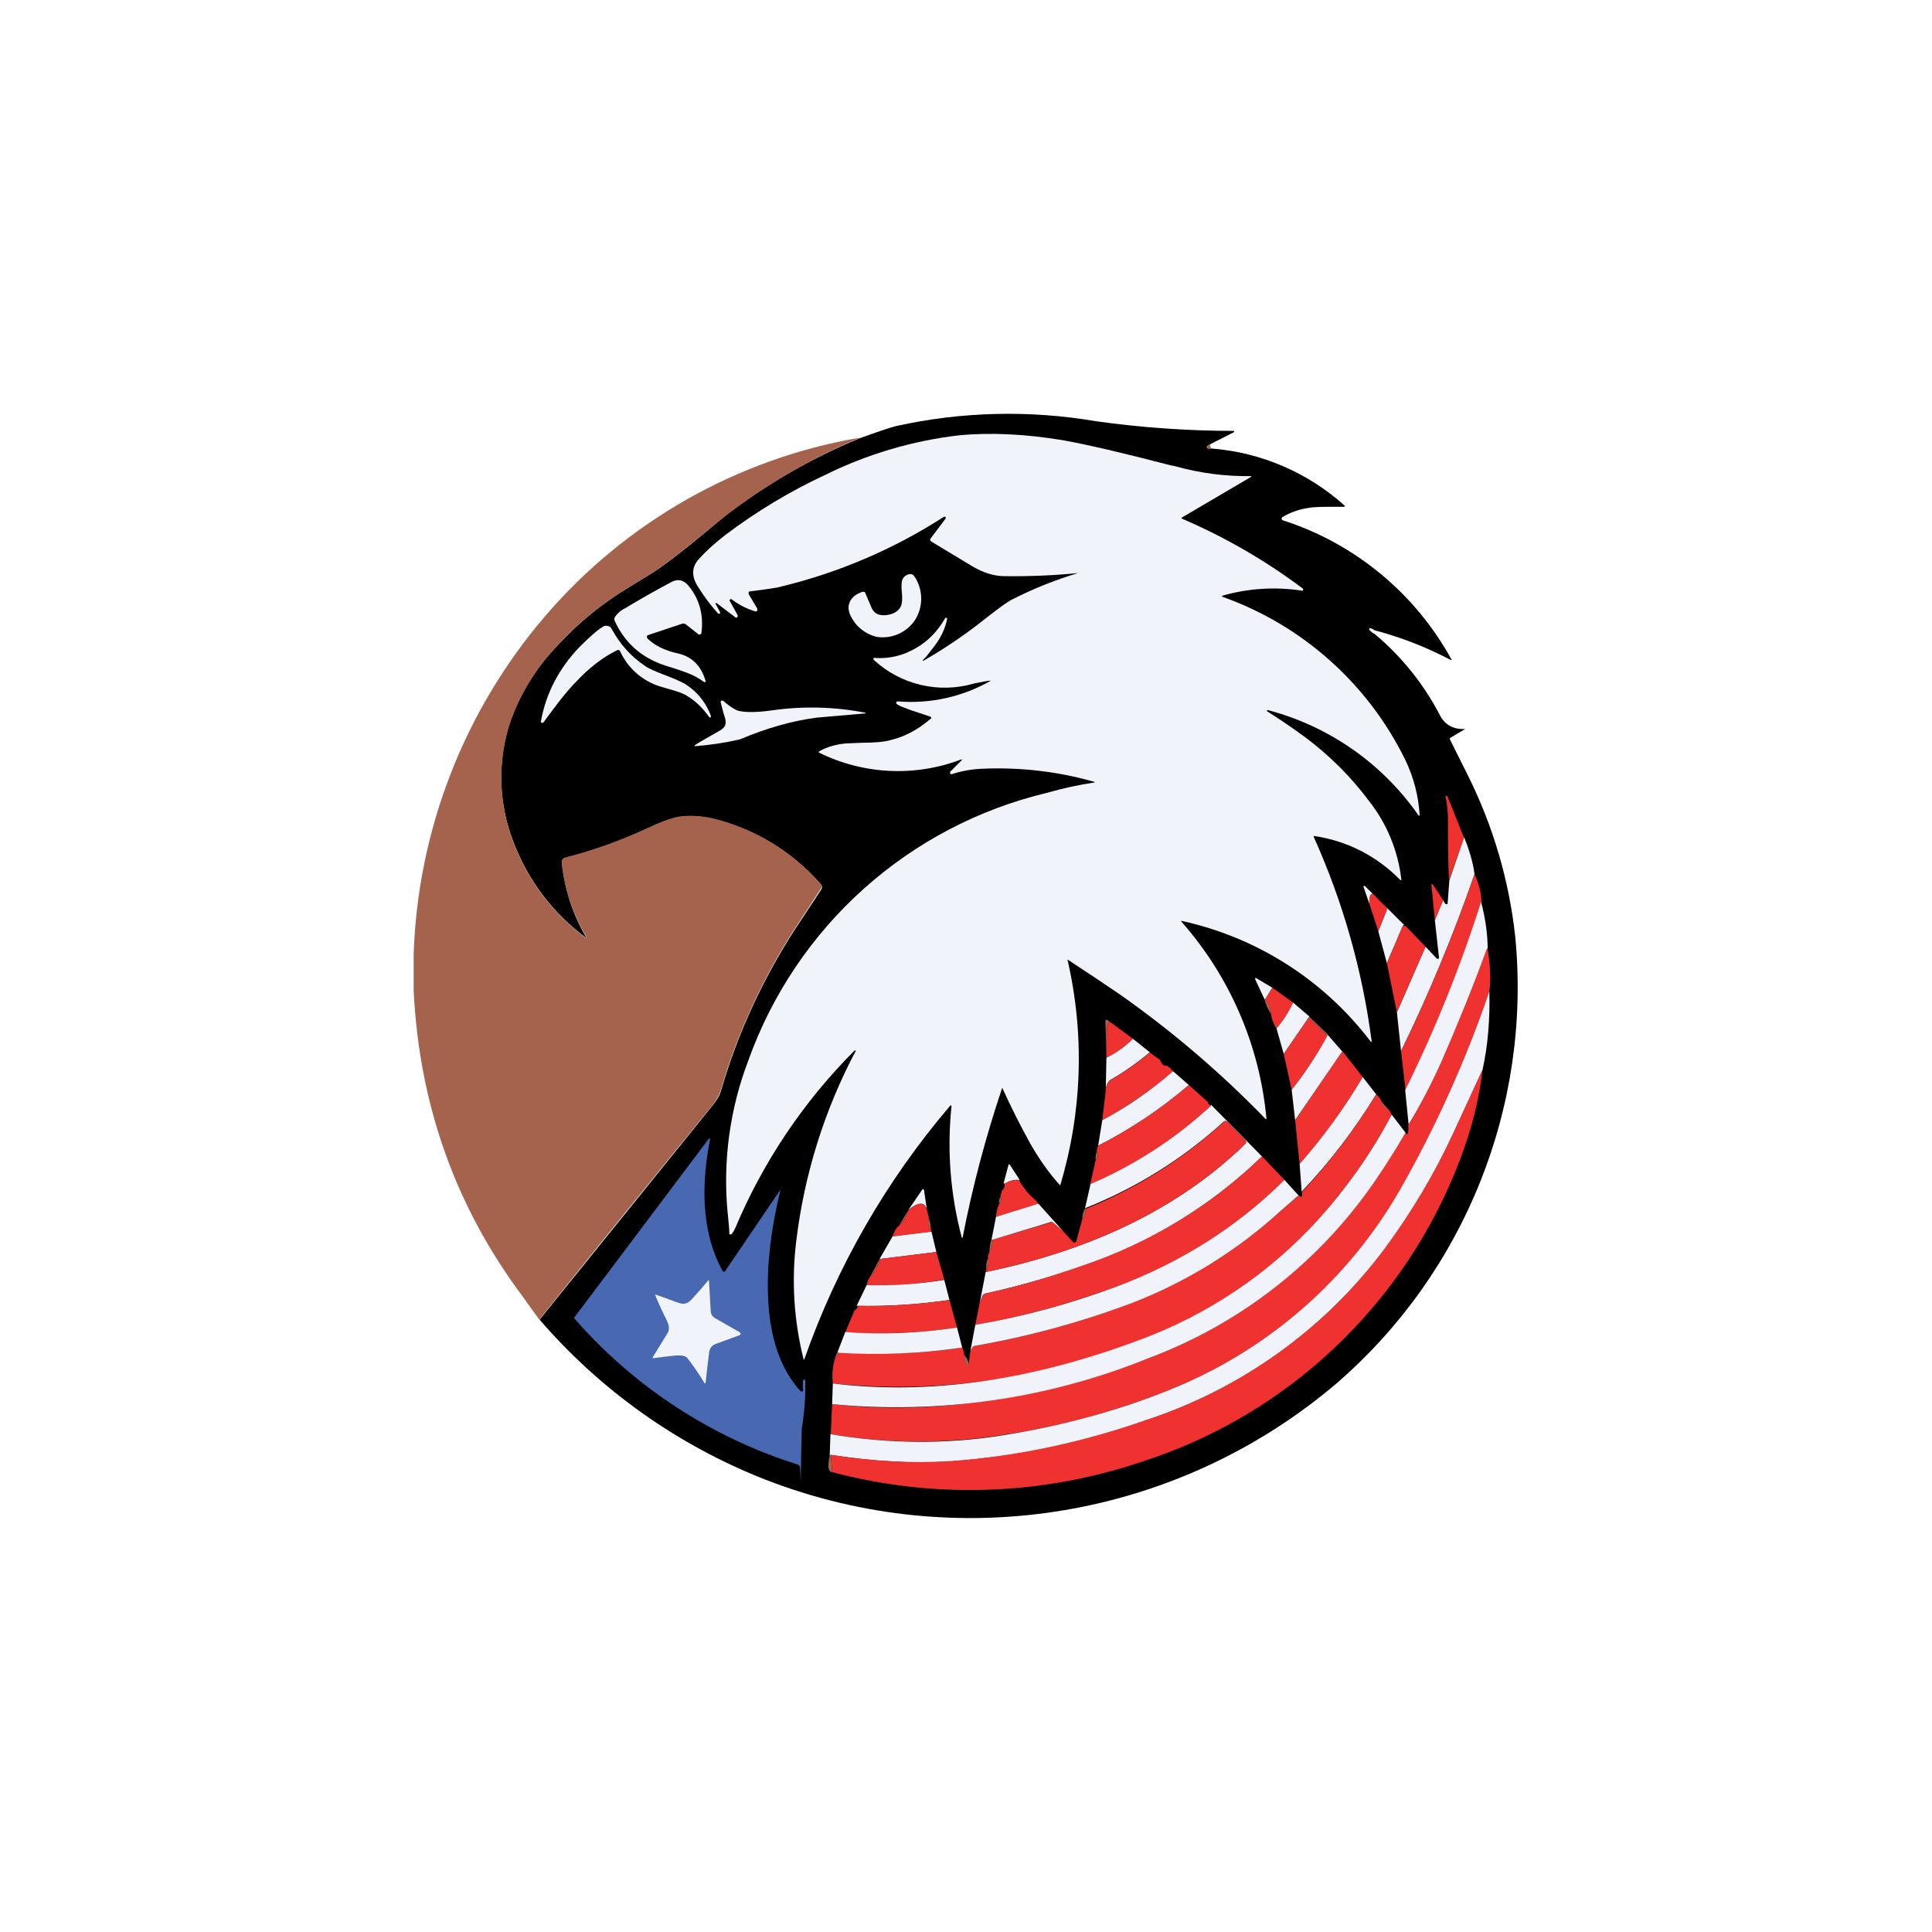
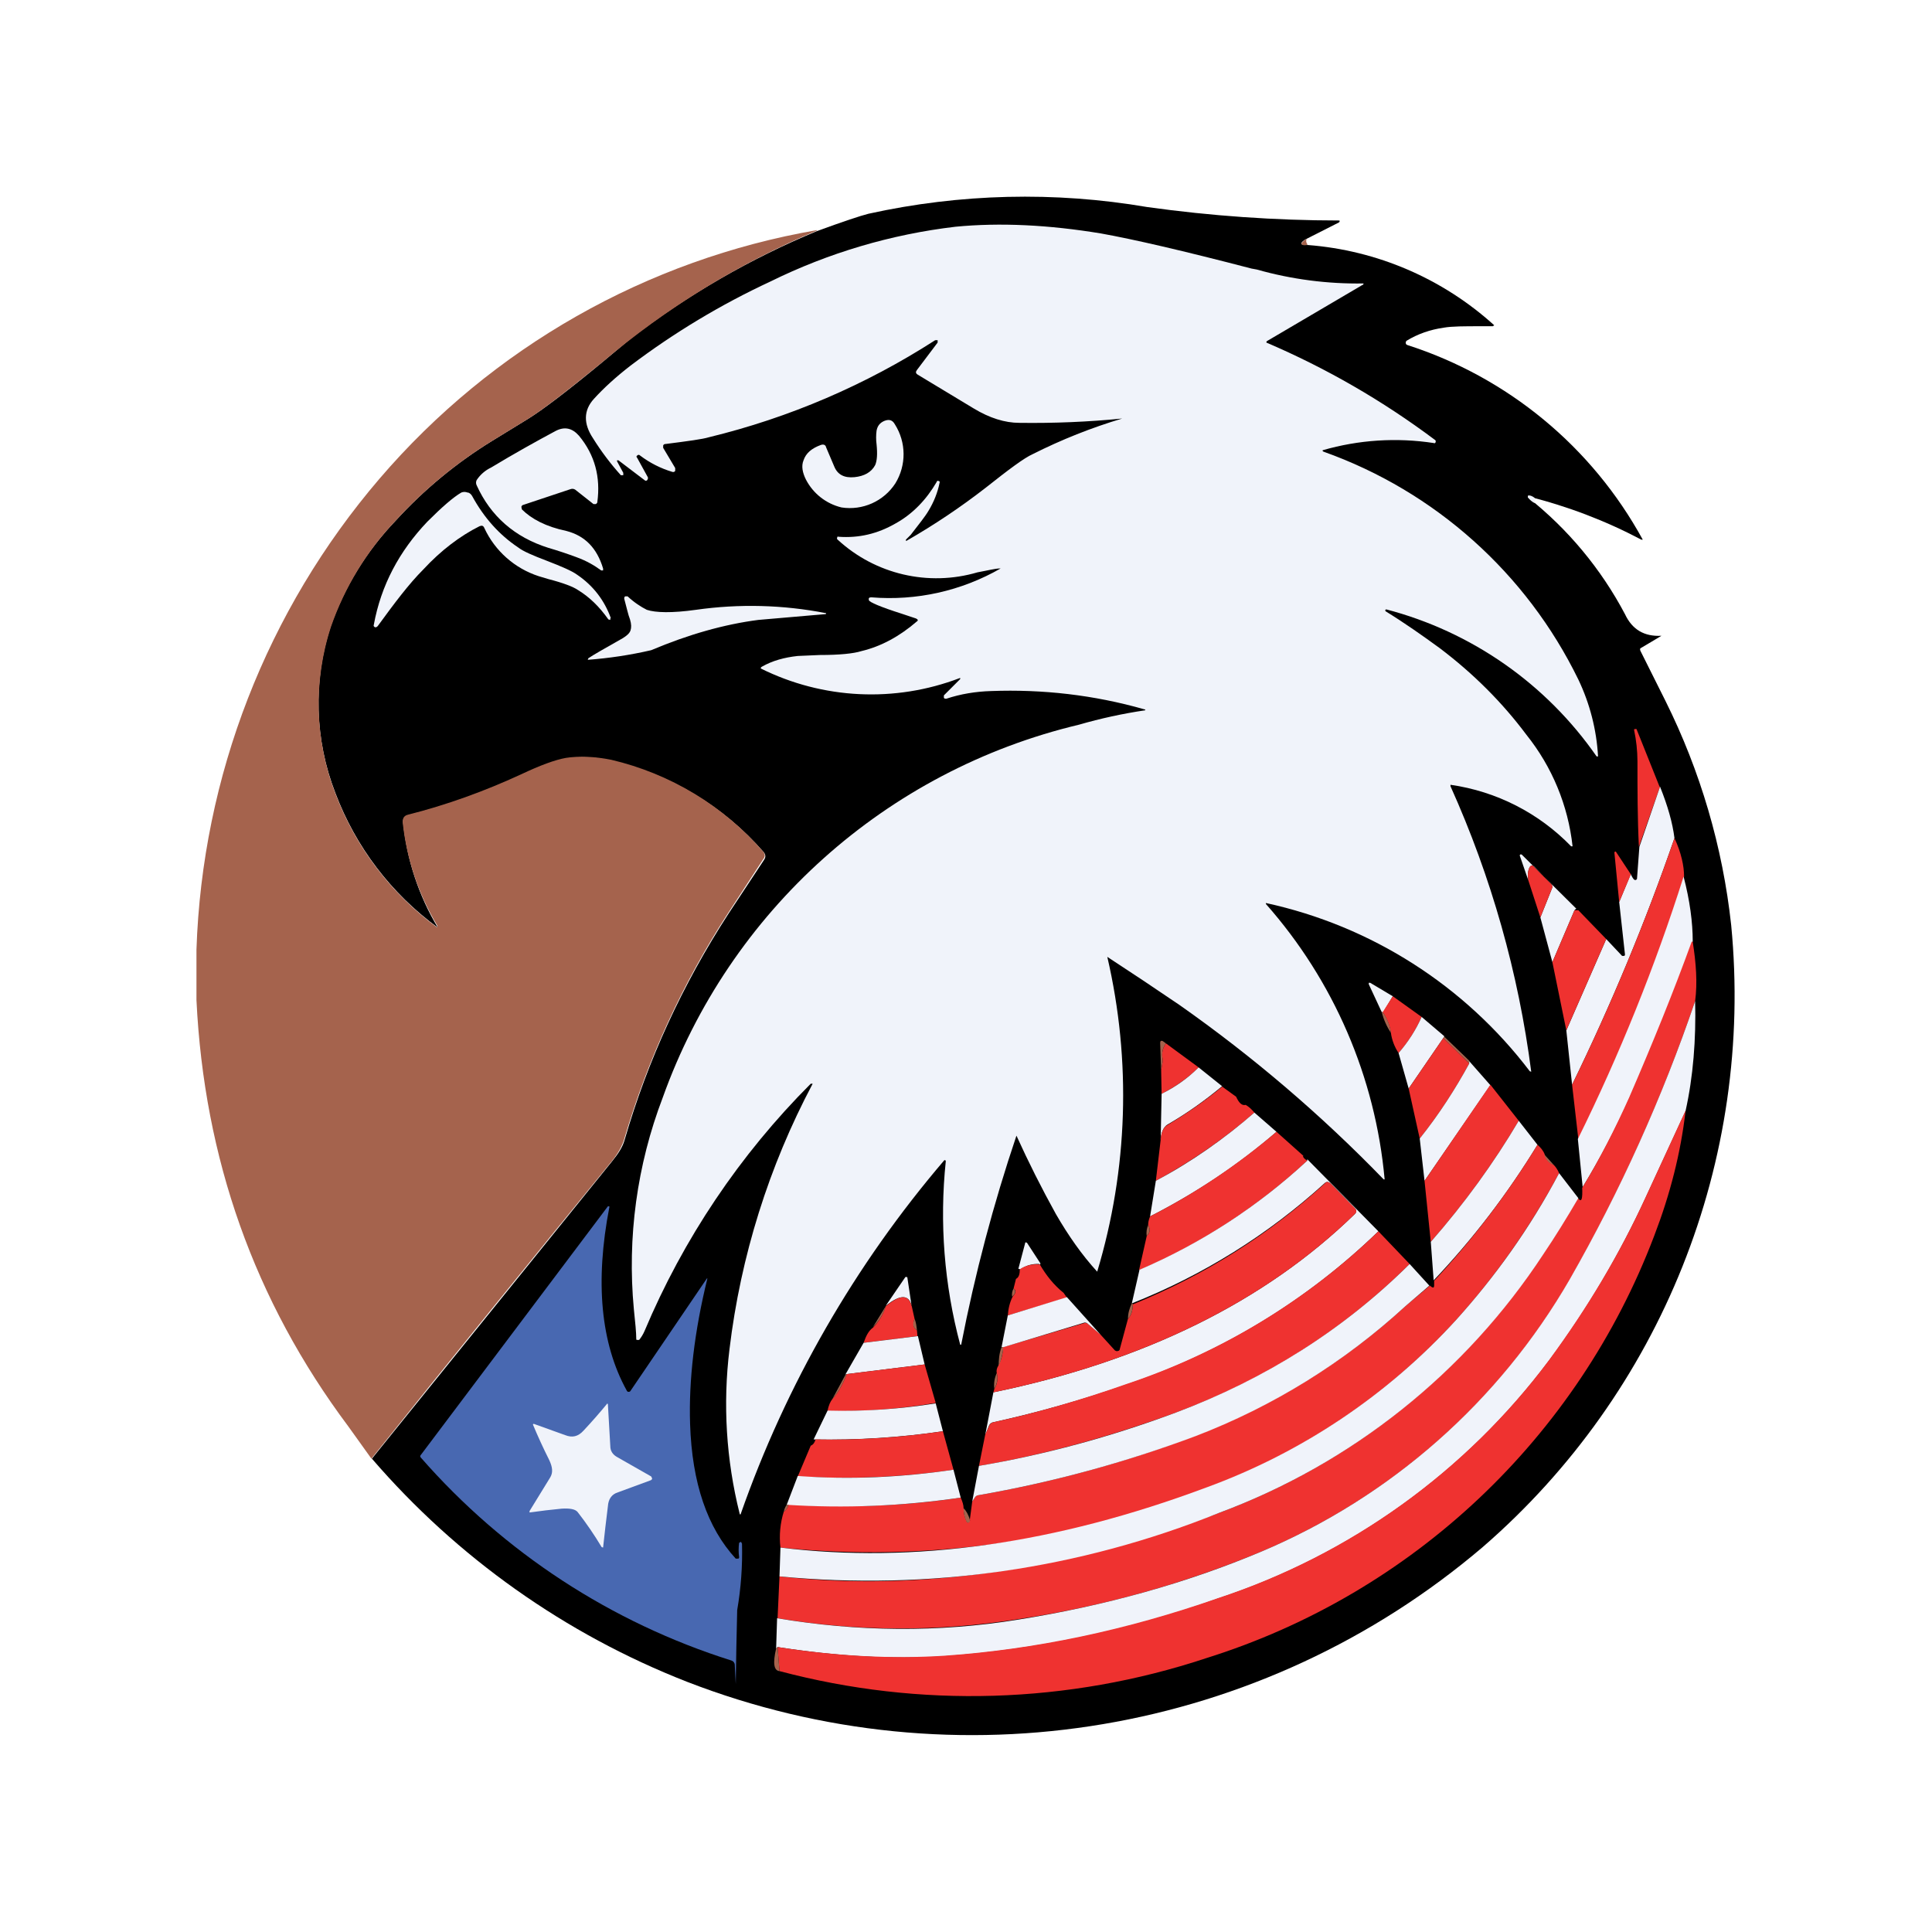
<svg xmlns="http://www.w3.org/2000/svg" viewBox="0 0 56 56">
  <rect x="0" y="0" width="56" height="56" fill="#fff" />
-   <path d="M35.09 12.87a.31.31 0 0 0-.1.07c-.02.03-.01.05.03.06h.09a6.52 6.52 0 0 1 3.88 1.67l-.03.02h-.25c-.34 0-.6 0-.77.03-.28.04-.54.13-.77.27a.05.05 0 0 0-.02.05c0 .02.01.03.03.04a8.57 8.57 0 0 1 4.9 4.05h-.03a10.4 10.4 0 0 0-2.36-.9v.02a7.67 7.67 0 0 1 2.02 2.43c.15.32.4.47.76.45l-.42.25c-.03.01-.03.03-.02.06l.52 1.04a13.81 13.81 0 0 1 1.37 4.67 15.18 15.18 0 0 1-5.17 12.94 16.39 16.39 0 0 1-16.56 2.8 16.67 16.67 0 0 1-6.55-4.64l5-6.19c.13-.16.22-.3.26-.45.48-1.65 1.2-3.22 2.16-4.7l.74-1.12c.04-.06.03-.11-.01-.16a6 6 0 0 0-3.16-1.9 2.5 2.5 0 0 0-.94-.05c-.24.05-.55.16-.93.34-.78.36-1.56.64-2.35.84-.09.02-.13.07-.12.16a5.29 5.29 0 0 0 .72 2.18 6.15 6.15 0 0 1-2.13-2.8 5.16 5.16 0 0 1-.1-3.46 6.1 6.1 0 0 1 1.35-2.2 9.34 9.34 0 0 1 2.02-1.67l.75-.46c.32-.2.83-.59 1.52-1.16l.6-.5a17.17 17.17 0 0 1 3.88-2.24c.55-.2.91-.32 1.07-.36a15.1 15.1 0 0 1 5.8-.14 29.06 29.06 0 0 0 4 .28c.01.02 0 .03-.01.04l-.67.34Z" />
-   <path d="M28.7 19.73c-.09 0-.24.04-.46.08a3.03 3.03 0 0 1-2.91-.68.03.03 0 0 1-.01-.04c0-.02.01-.03.03-.02.42.03.81-.06 1.19-.28.36-.2.64-.5.85-.86 0-.02.02-.03.04-.02.02 0 .03.02.02.04-.04.2-.12.4-.23.58-.07.12-.2.28-.37.5l-.1.1c0 .03 0 .03.02.02a14.2 14.2 0 0 0 1.64-1.1c.48-.38.8-.62.98-.7a11.37 11.37 0 0 1 1.86-.74c-.7.07-1.42.1-2.14.09-.3 0-.62-.1-.95-.3L27 15.7c-.05-.03-.05-.06-.02-.1l.43-.57v-.05h-.05A15.41 15.41 0 0 1 22.65 17c-.13.04-.43.08-.9.14a.05.05 0 0 0-.05.03v.05l.25.42v.06a.05.05 0 0 1-.06.02 2.1 2.1 0 0 1-.67-.34c-.02-.02-.04-.02-.06 0-.02.01-.02.03 0 .05l.22.4c.01.02 0 .04-.01.06-.02.02-.04.02-.06 0l-.54-.41h-.03v.02l.13.24v.05h-.05a5.44 5.44 0 0 1-.58-.77c-.2-.3-.2-.58.02-.82.2-.22.45-.45.76-.69a16 16 0 0 1 2.91-1.75 11.85 11.85 0 0 1 3.85-1.14c.93-.09 1.94-.04 3.03.14.67.12 1.71.36 3.13.73l.11.02a7.7 7.7 0 0 0 2.22.29c0 .01 0 .03-.02.03L34.26 15a.03.03 0 0 0-.01.03 16.94 16.94 0 0 1 3.5 2.02c.02.01.03.03.02.05 0 .02-.02.03-.04.02a5.38 5.38 0 0 0-2.31.15c0 .02 0 .02.02.03a9.41 9.41 0 0 1 5.3 4.74 4.26 4.26 0 0 1 .41 1.6h-.03a7.7 7.7 0 0 0-4.38-3.06l-.02.02.01.02c.39.24.76.5 1.13.77.7.53 1.3 1.13 1.8 1.8a4.49 4.49 0 0 1 .96 2.32h-.03a4.35 4.35 0 0 0-2.51-1.28v.03a21.02 21.02 0 0 1 1.68 5.94l-.03-.01a9.4 9.4 0 0 0-5.49-3.5v.02a10.01 10.01 0 0 1 2.47 5.73h-.02a29.58 29.58 0 0 0-4.25-3.63 91.03 91.03 0 0 0-1.5-1 12.74 12.74 0 0 1-.21 6.55c-.32-.35-.6-.75-.86-1.2a22.8 22.8 0 0 1-.82-1.63 33.7 33.7 0 0 0-1.15 4.35h-.02a10.54 10.54 0 0 1-.3-3.82l-.01-.02h-.02a23.08 23.08 0 0 0-4.24 7.37c-.01 0-.02 0-.02-.02a9.37 9.37 0 0 1-.21-3.42 15.8 15.8 0 0 1 1.73-5.52h-.04a16.14 16.14 0 0 0-3.46 5.15.8.8 0 0 1-.11.18h-.04c-.01 0-.02 0-.02-.02 0-.13-.02-.34-.05-.62a9.77 9.77 0 0 1 .6-4.4 12.2 12.2 0 0 1 8.66-7.76 10.51 10.51 0 0 1 1.38-.3c0-.01 0-.02-.02-.02-1.05-.3-2.12-.42-3.19-.38-.32.01-.63.06-.93.16-.02 0-.04 0-.05-.02v-.05l.34-.34v-.02h-.01a5.16 5.16 0 0 1-4.14-.2c0-.02.01-.03.03-.04.21-.12.46-.19.74-.22l.46-.02c.41 0 .7-.03.86-.08.42-.1.8-.31 1.16-.62.03-.02.02-.04-.02-.06l-.3-.1c-.44-.14-.67-.24-.68-.28-.01-.04 0-.06.05-.06a4.64 4.64 0 0 0 2.69-.6h-.02Z" fill="#F0F3FA" />
-   <path d="M24.9 12.7a17.18 17.18 0 0 0-4.48 2.75c-.7.57-1.2.96-1.52 1.16l-.75.46a9.34 9.34 0 0 0-2.02 1.67 6.1 6.1 0 0 0-1.34 2.2 5.16 5.16 0 0 0 .09 3.47A6.15 6.15 0 0 0 17 27.2v-.04a5.29 5.29 0 0 1-.72-2.15c0-.09.03-.14.12-.16.79-.2 1.57-.48 2.35-.84.38-.18.7-.3.93-.34.27-.04.59-.03.94.04a6 6 0 0 1 3.16 1.91c.04.05.05.1 0 .16l-.73 1.12a17.92 17.92 0 0 0-2.16 4.7c-.04.14-.13.3-.25.45-1.68 2.06-3.35 4.12-5.01 6.2l-.48-.67c-1.96-2.62-3-5.58-3.16-8.87v-1.05a15.87 15.87 0 0 1 3.81-9.8 15.45 15.45 0 0 1 9.1-5.17ZM35.09 12.87a.1.1 0 0 0 .02.12.17.17 0 0 1-.1.01c-.03 0-.04-.03-.01-.06a.31.31 0 0 1 .09-.07Z" fill="#A5634D" />
-   <path d="M24.98 17.16c.06-.02.1 0 .11.05l.17.4c.07.17.21.24.42.22.2-.02.35-.1.43-.25.04-.09.05-.23.03-.43a1.1 1.1 0 0 1 0-.29c.02-.1.07-.16.16-.2.1-.04.17-.02.22.07a1.16 1.16 0 0 1 .01 1.23 1.13 1.13 0 0 1-1.12.5 1.13 1.13 0 0 1-.74-.58c-.07-.14-.1-.28-.05-.4.05-.15.17-.25.36-.32ZM20.45 19.73v.04h-.04c-.15-.11-.31-.2-.5-.27a8.48 8.48 0 0 0-.6-.2c-.7-.22-1.2-.66-1.49-1.3a.12.12 0 0 1 0-.11.74.74 0 0 1 .3-.26c.48-.29.93-.54 1.34-.76.19-.1.35-.06.49.1.33.4.45.86.38 1.38 0 .02-.02.03-.03.04h-.05l-.38-.3a.11.11 0 0 0-.1-.01l-.99.33a.05.05 0 0 0-.03.04l.01.05c.2.2.5.36.93.45.38.1.63.35.76.78Z" fill="#F0F3FA" />
-   <path d="M20.6 20.77v.03l-.04-.01c-.19-.27-.4-.47-.63-.61-.1-.07-.31-.15-.62-.23l-.2-.06a1.89 1.89 0 0 1-1.13-1c-.02-.05-.05-.06-.1-.04-.4.2-.8.5-1.17.9-.3.3-.6.7-.95 1.18-.02.02-.04.03-.06.02-.02-.01-.03-.03-.02-.05.15-.82.53-1.53 1.11-2.14l.01-.01c.3-.3.53-.5.7-.6a.17.17 0 0 1 .13 0c.04 0 .08.04.1.08.24.44.56.8.95 1.06.1.08.31.17.6.28.31.12.52.21.63.29.34.23.57.54.7.9ZM39.83 18.26v.11a.42.42 0 0 1-.14-.12v-.02c0-.01 0-.02.02-.02.04 0 .08.02.12.05ZM20.14 21.6c.1-.07.35-.21.72-.42.08-.05.14-.1.16-.16.02-.06.02-.13-.01-.23-.04-.1-.07-.25-.12-.43 0-.02 0-.04.02-.05h.05c.14.13.28.22.4.28.18.06.52.07 1.02 0a8.13 8.13 0 0 1 2.71.07c0 .01 0 .02-.02.02l-1.39.12c-.7.09-1.45.3-2.23.63a8.7 8.7 0 0 1-1.32.2l.01-.02Z" fill="#F0F3FA" />
-   <path d="M42.44 24.27 42 25.52c-.03-.6-.03-1.2-.03-1.78a3.18 3.18 0 0 0-.07-.65c0-.01 0-.02.02-.02h.03l.48 1.2Z" fill="#EF3230" />
-   <path d="M42.44 24.27c.16.4.26.75.3 1.07a45.86 45.86 0 0 1-2.13 5.13l-.12-1.13.83-1.9.33.35h.04c.01 0 .02-.01.02-.03l-.12-1.09.24-.58c.03.06.05.1.08.12h.03l.02-.02.05-.67.43-1.25Z" fill="#F0F3FA" />
-   <path d="M42.74 25.34c.14.3.2.58.2.8a38.9 38.9 0 0 1-2.2 5.46l-.13-1.13a45.9 45.9 0 0 0 2.13-5.13ZM41.83 26.1l-.24.57-.1-1.03.01-.02h.02l.31.47Z" fill="#EF3230" />
-   <path d="m40.7 26.8-.04.04-.46 1.08-.25-.93.24-.6a.08.08 0 0 0-.02-.1l-.35-.36c-.03-.03-.06-.03-.09.01-.04.07-.05.16-.03.28l-.18-.52.01-.02h.03l1.13 1.12Z" fill="#F0F3FA" />
-   <path d="m39.95 26.99-.25-.77c-.02-.12-.01-.21.03-.28.03-.04.06-.04.09 0l.35.35c.03.03.04.06.02.1l-.24.6Z" fill="#EF3230" />
-   <path d="M42.93 26.14c.13.5.19.95.19 1.35a58.03 58.03 0 0 1-1.31 3.24 16.56 16.56 0 0 1-.98 1.87l-.1-1a38.9 38.9 0 0 0 2.2-5.46Z" fill="#F0F3FA" />
-   <path d="M40.66 26.84h.08l.58.6-.83 1.9-.29-1.42.46-1.08Z" fill="#EF3230" />
-   <path d="M43.12 27.5c.07.44.1.85.05 1.23a33.35 33.35 0 0 1-2.61 5.8 13.45 13.45 0 0 1-6.43 5.66 21.39 21.39 0 0 1-5.05 1.4 15.5 15.5 0 0 1-5-.02l.04-.87c2.9.32 5.95-.12 9.14-1.32A13.83 13.83 0 0 0 40 34c.25-.37.49-.76.73-1.17.08.1.1.02.09-.23 0 .02 0 .02.01 0 .34-.56.67-1.2.97-1.87.48-1.11.92-2.19 1.3-3.24Z" fill="#EF3230" />
-   <path d="m36.88 28.63-.2.33h-.03l-.27-.58v-.03h.03l.47.28Z" fill="#F0F3FA" />
-   <path d="M37.48 29.06c-.12.27-.28.52-.48.75a1 1 0 0 1-.16-.42c-.02-.15-.08-.3-.17-.43l.21-.33.6.43Z" fill="#EF3230" />
-   <path d="M43.17 28.73c.02.8-.04 1.57-.2 2.29l-.83 1.8a19.05 19.05 0 0 1-2.01 3.39 14.11 14.11 0 0 1-6.89 4.95 21.48 21.48 0 0 1-5.69 1.2c-1.09.07-2.24 0-3.47-.19l-.03.03.02-.63c1.67.28 3.35.3 5.01.03 1.82-.29 3.5-.76 5.05-1.41a13.45 13.45 0 0 0 6.43-5.67 33.35 33.35 0 0 0 2.61-5.79Z" fill="#F0F3FA" />
-   <path d="M36.67 28.96c.1.14.15.28.17.43a1.39 1.39 0 0 1-.19-.43h.02Z" fill="#A5634D" />
-   <path d="m37.95 29.47-.02.03-.72 1.05-.21-.74c.2-.23.36-.48.48-.75l.47.4Z" fill="#F0F3FA" />
-   <path d="M38.47 29.98v.05l-.54-.53.02-.03.52.5Z" fill="#A5634D" />
-   <path d="m37.93 29.5.54.53c-.29.53-.63 1.06-1.03 1.56l-.23-1.04.72-1.05Z" fill="#EF3230" />
-   <path d="M32.16 29.61a.4.4 0 0 0-.07.32V30l-.03.17-.02-.57c0-.04.02-.05.05-.04l.07.05Z" fill="#A5634D" />
-   <path d="M32.84 30.11c-.22.22-.48.4-.77.55l-.01-.49.03-.17v-.07a.4.4 0 0 1 .07-.32l.68.5Z" fill="#EF3230" />
-   <path d="m38.47 29.98.44.5-1.37 1.99-.1-.88c.4-.5.74-1.03 1.03-1.56v-.05ZM33.33 30.5c-.36.3-.74.57-1.14.8-.08.05-.13.16-.14.32l.02-.96c.3-.15.55-.33.77-.55l.5.4Z" fill="#F0F3FA" />
-   <path d="M33.62 30.72c.06.13.12.19.2.17.07.04.13.1.18.16-.62.54-1.3 1.01-2.05 1.42l.1-.85c.01-.16.06-.27.14-.31.4-.24.78-.5 1.14-.8l.29.21ZM39.5 31.22c-.52.88-1.13 1.72-1.83 2.52l-.13-1.27 1.37-2 .59.75ZM42.97 31.02c-.1.87-.32 1.73-.65 2.59A14.65 14.65 0 0 1 33 42.4a15.55 15.55 0 0 1-8.88.27l-.04-.5c1.23.19 2.38.25 3.47.18 1.88-.13 3.78-.53 5.7-1.2a14.11 14.11 0 0 0 6.88-4.95c.81-1.1 1.48-2.23 2.01-3.39l.83-1.8Z" fill="#EF3230" />
-   <path d="m34 31.05.46.4c-.81.7-1.69 1.28-2.63 1.76l.12-.74c.75-.4 1.43-.88 2.05-1.42ZM39.5 31.22l.39.5a16.82 16.82 0 0 1-2.16 2.82l-.06-.8c.7-.8 1.31-1.64 1.83-2.52Z" fill="#F0F3FA" />
-   <path d="M35.02 31.94c-.02.02 0 .06.08.11a12.2 12.2 0 0 1-3.5 2.28l.16-.71c.07-.07.08-.14.03-.23 0-.05.01-.11.04-.18.94-.48 1.82-1.07 2.63-1.76l.56.5ZM40.04 31.92c.02.1.08.17.19.22.04.04.08.1.11.17a15.31 15.31 0 0 1-2.14 3.05 13.14 13.14 0 0 1-5.2 3.5 18.75 18.75 0 0 1-8.86 1.24 1.8 1.8 0 0 1 .07-.75c.04-.02.08-.07.1-.15 1.2.08 2.4.04 3.58-.14.04.09.06.16.06.22 0 .1.02.18.06.27.02.04.04.04.06 0 .01 0 .02-.02.01-.03l.05-.38.06-.09a.1.1 0 0 1 .07-.04c1.55-.27 3.05-.68 4.52-1.24a13.72 13.72 0 0 0 4.37-2.7l.5-.42.04.03c.03.02.05.01.05-.03v-.1c.8-.86 1.52-1.8 2.15-2.83.06.05.12.12.15.2Z" fill="#EF3230" />
-   <path d="M40.23 32.14a.3.3 0 0 1-.2-.22l.2.22Z" fill="#A5634D" />
-   <path d="M36.58 33.52a13.81 13.81 0 0 1-5.22 3.18 24.2 24.2 0 0 1-2.78.79.12.12 0 0 0-.1.07l-.08.2.17-.89c3.14-.65 5.65-1.89 7.52-3.71.04-.04.04-.08 0-.12l-.51-.52c-.04-.03-.08-.04-.12 0a13.12 13.12 0 0 1-4.01 2.5l.16-.7a12.2 12.2 0 0 0 3.49-2.27v-.03l1.48 1.5ZM40.34 32.31l.4.52c-.24.41-.48.8-.73 1.17a13.83 13.83 0 0 1-6.75 5.38 19.47 19.47 0 0 1-9.14 1.32l.02-.6c2.78.34 5.73-.08 8.86-1.25a13.14 13.14 0 0 0 5.2-3.49c.81-.9 1.53-1.9 2.14-3.05Z" fill="#F0F3FA" />
-   <path d="m28.57 36.87.02-.07a.42.42 0 0 0 .05-.33c-.01-.05 0-.1.03-.15.06-.11.1-.24.1-.39l1.69-.5c.03-.01.05 0 .07.01l.27.23.3.33c.02.01.04.02.06.01.02 0 .04-.02.04-.04l.17-.63c.06-.06.1-.16.1-.3 1.5-.61 2.83-1.45 4-2.52.03-.04.07-.03.11 0l.51.52c.04.04.04.08 0 .12-1.87 1.82-4.38 3.06-7.52 3.71Z" fill="#EF3230" />
-   <path d="M23.34 40.02a7.02 7.02 0 0 1-.1 1.38 130.3 130.3 0 0 0-.03 1.54l-.02-.39a.1.1 0 0 0-.07-.1 14.29 14.29 0 0 1-6.46-4.22c-.02-.02-.02-.04 0-.06L20.55 33h.03v.02c-.3 1.55-.18 2.83.36 3.81.01.02.02.03.04.03.01 0 .03 0 .04-.02l1.59-2.34h.01c-.27 1.1-.39 2.12-.36 3.03.04 1.23.36 2.16.95 2.8h.05c.01 0 .02-.01.02-.03a1.12 1.12 0 0 1 0-.3l.04-.02.02.04Z" fill="#4868B1" />
-   <path d="M31.76 33.62a.42.42 0 0 1 .03-.23c.05.09.04.16-.03.23Z" fill="#A5634D" />
-   <path d="M37.23 34.2c-1.38 1.37-3 2.4-4.86 3.09-1.37.5-2.74.88-4.1 1.11l.13-.65.09-.2a.12.12 0 0 1 .09-.06c.83-.18 1.76-.44 2.78-.8a13.81 13.81 0 0 0 5.22-3.17l.65.68Z" fill="#EF3230" />
-   <path d="M29.55 34.19c-.01.03-.02.03-.02.01a.63.63 0 0 0-.4.11l-.04-.01.14-.53c0-.01 0-.02.02-.02l.02.01.28.43Z" fill="#F0F3FA" />
-   <path d="M29.53 34.2c.14.24.3.44.5.6l.07.1-1.23.37c.01-.14.04-.27.1-.39.07-.08.08-.13.02-.17l.05-.2c.06-.03.08-.1.08-.2a.63.63 0 0 1 .41-.1Z" fill="#EF3230" />
-   <path d="m37.23 34.2.41.45-.5.43a13.72 13.72 0 0 1-4.36 2.7c-1.47.55-2.97.96-4.52 1.23a.1.1 0 0 0-.07.04l-.06.09.14-.74c1.36-.23 2.73-.6 4.1-1.11 1.86-.7 3.48-1.72 4.86-3.09ZM26.87 35.07c-.06-.24-.24-.24-.54 0l.41-.6h.03l.01.01.09.6Z" fill="#F0F3FA" />
-   <path d="M28.96 34.88a.26.26 0 0 1 .03-.17c.05.04.05.1-.03.17Z" fill="#A5634D" />
-   <path d="m30.8 35.67-.27-.23a.08.08 0 0 0-.07-.02l-1.68.51h-.04l.13-.66 1.23-.38.7.78Z" fill="#F0F3FA" />
-   <path d="m26.87 35.07.06.27c-.04.1-.03.19.05.24l.01.12-1.12.14c.05-.14.1-.25.2-.32.12-.13.21-.27.26-.44.3-.25.48-.25.54 0Z" fill="#EF3230" />
-   <path d="m31.45 35.02.02.01c0 .15-.04.25-.1.31 0-.11.03-.22.08-.32ZM26.33 35.08c-.05.17-.14.31-.27.44l.27-.44ZM26.93 35.34c.03.07.04.15.05.24-.08-.05-.1-.13-.05-.24Z" fill="#A5634D" />
-   <path d="m27 35.7.14.59-1.62.2-.03.01.38-.66L27 35.7Z" fill="#F0F3FA" />
-   <path d="M28.78 35.93c-.02.15-.05.28-.1.4 0-.14.01-.27.06-.4h.04Z" fill="#A5634D" />
-   <path d="m27.14 36.29.23.8c-.75.13-1.5.18-2.25.17.02-.12.06-.2.1-.25.13-.14.22-.32.3-.52l1.62-.2Z" fill="#EF3230" />
-   <path d="M28.59 36.8a.6.6 0 0 1 .05-.33c.03.11.01.22-.05.33ZM25.5 36.5l.02-.01c-.08.2-.17.38-.3.52l.27-.5Z" fill="#A5634D" />
-   <path d="m19.02 37.53.64.23c.15.06.27.03.38-.09a11.66 11.66 0 0 0 .5-.57l.01.02.05.87c0 .1.05.17.13.22l.72.41.02.04c0 .02-.01.03-.03.04l-.68.25c-.13.04-.2.14-.21.29a47.03 47.03 0 0 0-.1.86l-.03-.01c-.15-.25-.32-.5-.5-.73-.05-.06-.16-.08-.33-.07a14.35 14.35 0 0 0-.67.08v-.03l.43-.7c.06-.1.05-.21-.02-.36a11.57 11.57 0 0 1-.34-.74c0-.01.02-.02.03-.01ZM27.37 37.1l.15.58a16.32 16.32 0 0 1-2.69.17l.29-.6c.75.02 1.5-.03 2.25-.15Z" fill="#F0F3FA" />
-   <path d="m27.52 37.68.22.8c-1.08.16-2.16.2-3.24.14l.27-.64c.05-.02.08-.06.1-.13.88.02 1.77-.04 2.65-.17Z" fill="#EF3230" />
-   <path d="m27.74 38.48.15.58a17.22 17.22 0 0 1-3.62.15l.23-.6c1.08.08 2.16.03 3.24-.13Z" fill="#F0F3FA" />
-   <path d="M24.31 39.2c-.02.08-.06.13-.1.15a.39.39 0 0 1 .06-.14h.04ZM28.08 39.52v.04c-.03.03-.05.03-.07 0a.62.62 0 0 1-.06-.28c.05.05.1.13.13.24ZM24.08 42.17l.04.5c-.12-.01-.14-.17-.07-.47l.03-.03Z" fill="#A5634D" />
+   <g transform="translate(-11.01,-11.01) scale(1.3932)">
+     <path d="M35.09 12.87a.31.31 0 0 0-.1.07c-.02.03-.01.05.03.06h.09a6.52 6.52 0 0 1 3.88 1.67l-.03.02h-.25c-.34 0-.6 0-.77.03-.28.04-.54.13-.77.27a.05.05 0 0 0-.02.05c0 .02.01.03.03.04a8.57 8.57 0 0 1 4.9 4.05h-.03a10.4 10.4 0 0 0-2.36-.9v.02a7.67 7.67 0 0 1 2.02 2.43c.15.32.4.47.76.45l-.42.25c-.03.01-.03.03-.02.06l.52 1.04a13.81 13.81 0 0 1 1.37 4.67 15.18 15.18 0 0 1-5.17 12.94 16.39 16.39 0 0 1-16.56 2.8 16.67 16.67 0 0 1-6.55-4.64l5-6.19c.13-.16.22-.3.26-.45.48-1.65 1.2-3.22 2.16-4.7l.74-1.12c.04-.06.03-.11-.01-.16a6 6 0 0 0-3.16-1.9 2.5 2.5 0 0 0-.94-.05c-.24.05-.55.16-.93.34-.78.36-1.56.64-2.35.84-.09.02-.13.07-.12.16a5.29 5.29 0 0 0 .72 2.18 6.15 6.15 0 0 1-2.13-2.8 5.16 5.16 0 0 1-.1-3.46 6.1 6.1 0 0 1 1.35-2.2 9.34 9.34 0 0 1 2.02-1.67l.75-.46c.32-.2.83-.59 1.52-1.16l.6-.5a17.17 17.17 0 0 1 3.88-2.24c.55-.2.91-.32 1.07-.36a15.1 15.1 0 0 1 5.8-.14 29.06 29.06 0 0 0 4 .28c.01.02 0 .03-.01.04l-.67.34Z" />
+     <path d="M28.7 19.73c-.09 0-.24.04-.46.08a3.03 3.03 0 0 1-2.91-.68.03.03 0 0 1-.01-.04c0-.02.01-.03.03-.02.42.03.81-.06 1.19-.28.36-.2.64-.5.85-.86 0-.02.02-.03.04-.02.02 0 .03.02.02.04-.04.2-.12.4-.23.58-.07.12-.2.28-.37.5l-.1.1c0 .03 0 .03.02.02a14.2 14.2 0 0 0 1.64-1.1c.48-.38.8-.62.98-.7a11.37 11.37 0 0 1 1.86-.74c-.7.07-1.42.1-2.14.09-.3 0-.62-.1-.95-.3L27 15.7c-.05-.03-.05-.06-.02-.1l.43-.57v-.05h-.05A15.41 15.41 0 0 1 22.65 17c-.13.04-.43.08-.9.14a.05.05 0 0 0-.05.03v.05l.25.42v.06a.05.05 0 0 1-.06.02 2.1 2.1 0 0 1-.67-.34c-.02-.02-.04-.02-.06 0-.02.01-.02.03 0 .05l.22.4c.01.02 0 .04-.01.06-.02.02-.04.02-.06 0l-.54-.41h-.03v.02l.13.24v.05h-.05a5.44 5.44 0 0 1-.58-.77c-.2-.3-.2-.58.02-.82.2-.22.45-.45.76-.69a16 16 0 0 1 2.91-1.75 11.85 11.85 0 0 1 3.85-1.14c.93-.09 1.94-.04 3.03.14.67.12 1.71.36 3.13.73l.11.02a7.7 7.7 0 0 0 2.22.29c0 .01 0 .03-.02.03L34.26 15a.03.03 0 0 0-.01.03 16.94 16.94 0 0 1 3.5 2.02c.02.01.03.03.02.05 0 .02-.02.03-.04.02a5.38 5.38 0 0 0-2.31.15c0 .02 0 .02.02.03a9.41 9.41 0 0 1 5.3 4.74 4.26 4.26 0 0 1 .41 1.6h-.03a7.7 7.7 0 0 0-4.38-3.06l-.02.02.01.02c.39.24.76.5 1.13.77.7.53 1.3 1.13 1.8 1.8a4.49 4.49 0 0 1 .96 2.32h-.03a4.35 4.35 0 0 0-2.51-1.28v.03a21.02 21.02 0 0 1 1.68 5.94l-.03-.01a9.4 9.4 0 0 0-5.49-3.5v.02a10.01 10.01 0 0 1 2.47 5.73h-.02a29.58 29.58 0 0 0-4.25-3.63 91.03 91.03 0 0 0-1.5-1 12.74 12.74 0 0 1-.21 6.55c-.32-.35-.6-.75-.86-1.2a22.8 22.8 0 0 1-.82-1.63 33.7 33.7 0 0 0-1.15 4.35h-.02a10.54 10.54 0 0 1-.3-3.82l-.01-.02h-.02a23.08 23.08 0 0 0-4.24 7.37c-.01 0-.02 0-.02-.02a9.37 9.37 0 0 1-.21-3.42 15.8 15.8 0 0 1 1.73-5.52h-.04a16.14 16.14 0 0 0-3.46 5.15.8.8 0 0 1-.11.18h-.04c-.01 0-.02 0-.02-.02 0-.13-.02-.34-.05-.62a9.77 9.77 0 0 1 .6-4.4 12.2 12.2 0 0 1 8.66-7.76 10.51 10.51 0 0 1 1.38-.3c0-.01 0-.02-.02-.02-1.05-.3-2.12-.42-3.19-.38-.32.01-.63.06-.93.16-.02 0-.04 0-.05-.02v-.05l.34-.34v-.02h-.01a5.16 5.16 0 0 1-4.14-.2c0-.02.01-.03.03-.04.21-.12.46-.19.74-.22l.46-.02c.41 0 .7-.03.86-.08.42-.1.8-.31 1.16-.62.03-.02.02-.04-.02-.06l-.3-.1c-.44-.14-.67-.24-.68-.28-.01-.04 0-.06.05-.06a4.64 4.64 0 0 0 2.69-.6h-.02Z" fill="#F0F3FA" />
+     <path d="M24.9 12.7a17.18 17.18 0 0 0-4.48 2.75c-.7.57-1.2.96-1.52 1.16l-.75.46a9.34 9.34 0 0 0-2.02 1.67 6.1 6.1 0 0 0-1.34 2.2 5.16 5.16 0 0 0 .09 3.47A6.15 6.15 0 0 0 17 27.2v-.04a5.29 5.29 0 0 1-.72-2.15c0-.09.03-.14.12-.16.79-.2 1.57-.48 2.35-.84.38-.18.7-.3.93-.34.27-.04.59-.03.94.04a6 6 0 0 1 3.16 1.91c.04.05.05.1 0 .16l-.73 1.12a17.92 17.92 0 0 0-2.16 4.7c-.04.14-.13.3-.25.45-1.68 2.06-3.35 4.12-5.01 6.2l-.48-.67c-1.96-2.62-3-5.58-3.16-8.87v-1.05a15.87 15.87 0 0 1 3.81-9.8 15.45 15.45 0 0 1 9.1-5.17ZM35.09 12.87a.1.1 0 0 0 .02.12.17.17 0 0 1-.1.01c-.03 0-.04-.03-.01-.06a.31.31 0 0 1 .09-.07Z" fill="#A5634D" />
+     <path d="M24.98 17.16c.06-.02.1 0 .11.05l.17.4c.07.17.21.24.42.22.2-.02.35-.1.43-.25.04-.09.05-.23.03-.43a1.1 1.1 0 0 1 0-.29c.02-.1.07-.16.16-.2.1-.04.17-.02.22.07a1.16 1.16 0 0 1 .01 1.23 1.13 1.13 0 0 1-1.12.5 1.13 1.13 0 0 1-.74-.58c-.07-.14-.1-.28-.05-.4.05-.15.17-.25.36-.32ZM20.45 19.73v.04h-.04c-.15-.11-.31-.2-.5-.27a8.48 8.48 0 0 0-.6-.2c-.7-.22-1.2-.66-1.49-1.3a.12.12 0 0 1 0-.11.74.74 0 0 1 .3-.26c.48-.29.93-.54 1.34-.76.19-.1.35-.06.49.1.33.4.45.86.38 1.38 0 .02-.02.03-.03.04h-.05l-.38-.3a.11.11 0 0 0-.1-.01l-.99.33a.05.05 0 0 0-.03.04l.01.05c.2.2.5.36.93.45.38.1.63.35.76.78Z" fill="#F0F3FA" />
+     <path d="M20.6 20.77v.03l-.04-.01c-.19-.27-.4-.47-.63-.61-.1-.07-.31-.15-.62-.23l-.2-.06a1.89 1.89 0 0 1-1.13-1c-.02-.05-.05-.06-.1-.04-.4.2-.8.5-1.17.9-.3.3-.6.7-.95 1.18-.02.02-.04.03-.06.02-.02-.01-.03-.03-.02-.05.15-.82.53-1.53 1.11-2.14l.01-.01c.3-.3.53-.5.7-.6a.17.17 0 0 1 .13 0c.04 0 .08.04.1.08.24.44.56.8.95 1.06.1.08.31.17.6.28.31.12.52.21.63.29.34.23.57.54.7.9ZM39.83 18.26v.11a.42.42 0 0 1-.14-.12v-.02c0-.01 0-.02.02-.02.04 0 .08.02.12.05ZM20.14 21.6c.1-.07.35-.21.72-.42.08-.05.14-.1.16-.16.02-.06.02-.13-.01-.23-.04-.1-.07-.25-.12-.43 0-.02 0-.04.02-.05h.05c.14.13.28.22.4.28.18.06.52.07 1.02 0a8.13 8.13 0 0 1 2.71.07c0 .01 0 .02-.02.02l-1.39.12c-.7.09-1.45.3-2.23.63a8.7 8.7 0 0 1-1.32.2l.01-.02Z" fill="#F0F3FA" />
+     <path d="M42.44 24.27 42 25.52c-.03-.6-.03-1.2-.03-1.78a3.18 3.18 0 0 0-.07-.65c0-.01 0-.02.02-.02h.03l.48 1.2Z" fill="#EF3230" />
+     <path d="M42.44 24.27c.16.4.26.75.3 1.07a45.86 45.86 0 0 1-2.13 5.13l-.12-1.13.83-1.9.33.35h.04c.01 0 .02-.01.02-.03l-.12-1.09.24-.58c.03.06.05.1.08.12h.03l.02-.02.05-.67.43-1.25Z" fill="#F0F3FA" />
+     <path d="M42.74 25.34c.14.3.2.58.2.8a38.9 38.9 0 0 1-2.2 5.46l-.13-1.13a45.9 45.9 0 0 0 2.13-5.13ZM41.83 26.1l-.24.57-.1-1.03.01-.02h.02l.31.47Z" fill="#EF3230" />
+     <path d="m40.7 26.8-.04.04-.46 1.08-.25-.93.24-.6a.08.08 0 0 0-.02-.1l-.35-.36c-.03-.03-.06-.03-.09.01-.04.07-.05.16-.03.28l-.18-.52.01-.02h.03l1.13 1.12Z" fill="#F0F3FA" />
+     <path d="m39.95 26.99-.25-.77c-.02-.12-.01-.21.03-.28.03-.04.06-.04.09 0l.35.35c.03.03.04.06.02.1l-.24.6Z" fill="#EF3230" />
+     <path d="M42.93 26.14c.13.5.19.95.19 1.35a58.03 58.03 0 0 1-1.31 3.24 16.56 16.56 0 0 1-.98 1.87l-.1-1a38.9 38.9 0 0 0 2.2-5.46Z" fill="#F0F3FA" />
+     <path d="M40.66 26.84h.08l.58.6-.83 1.9-.29-1.42.46-1.08Z" fill="#EF3230" />
+     <path d="M43.12 27.5c.07.44.1.85.05 1.23a33.35 33.35 0 0 1-2.61 5.8 13.45 13.45 0 0 1-6.43 5.66 21.39 21.39 0 0 1-5.05 1.4 15.5 15.5 0 0 1-5-.02l.04-.87c2.9.32 5.95-.12 9.14-1.32A13.83 13.83 0 0 0 40 34c.25-.37.49-.76.73-1.17.08.1.1.02.09-.23 0 .02 0 .02.01 0 .34-.56.67-1.2.97-1.87.48-1.11.92-2.19 1.3-3.24Z" fill="#EF3230" />
+     <path d="m36.88 28.63-.2.33h-.03l-.27-.58v-.03h.03l.47.28Z" fill="#F0F3FA" />
+     <path d="M37.48 29.06c-.12.27-.28.52-.48.75a1 1 0 0 1-.16-.42c-.02-.15-.08-.3-.17-.43l.21-.33.6.43Z" fill="#EF3230" />
+     <path d="M43.17 28.73c.02.8-.04 1.57-.2 2.29l-.83 1.8a19.05 19.05 0 0 1-2.01 3.39 14.11 14.11 0 0 1-6.89 4.95 21.48 21.48 0 0 1-5.69 1.2c-1.09.07-2.24 0-3.47-.19l-.03.03.02-.63c1.67.28 3.35.3 5.01.03 1.82-.29 3.5-.76 5.05-1.41a13.45 13.45 0 0 0 6.43-5.67 33.35 33.35 0 0 0 2.61-5.79Z" fill="#F0F3FA" />
+     <path d="M36.67 28.96c.1.14.15.28.17.43a1.39 1.39 0 0 1-.19-.43h.02Z" fill="#A5634D" />
+     <path d="m37.95 29.47-.02.03-.72 1.05-.21-.74c.2-.23.36-.48.48-.75l.47.4Z" fill="#F0F3FA" />
+     <path d="M38.47 29.98v.05l-.54-.53.02-.03.52.5Z" fill="#A5634D" />
+     <path d="m37.93 29.5.54.53c-.29.53-.63 1.06-1.03 1.56l-.23-1.04.72-1.05Z" fill="#EF3230" />
+     <path d="M32.16 29.61a.4.4 0 0 0-.07.32V30l-.03.17-.02-.57c0-.04.02-.05.05-.04l.07.05Z" fill="#A5634D" />
+     <path d="M32.84 30.11c-.22.22-.48.4-.77.55l-.01-.49.03-.17v-.07a.4.4 0 0 1 .07-.32l.68.5Z" fill="#EF3230" />
+     <path d="m38.47 29.98.44.5-1.37 1.99-.1-.88c.4-.5.74-1.03 1.03-1.56v-.05ZM33.33 30.5c-.36.3-.74.57-1.14.8-.08.05-.13.16-.14.32l.02-.96c.3-.15.55-.33.77-.55l.5.4Z" fill="#F0F3FA" />
+     <path d="M33.62 30.72c.06.13.12.19.2.17.07.04.13.1.18.16-.62.54-1.3 1.01-2.05 1.42l.1-.85c.01-.16.06-.27.14-.31.4-.24.78-.5 1.14-.8l.29.21ZM39.5 31.22c-.52.88-1.13 1.72-1.83 2.52l-.13-1.27 1.37-2 .59.75ZM42.97 31.02c-.1.87-.32 1.73-.65 2.59A14.65 14.65 0 0 1 33 42.4a15.55 15.55 0 0 1-8.88.27l-.04-.5c1.23.19 2.38.25 3.47.18 1.88-.13 3.78-.53 5.7-1.2a14.11 14.11 0 0 0 6.88-4.95c.81-1.1 1.48-2.23 2.01-3.39l.83-1.8Z" fill="#EF3230" />
+     <path d="m34 31.05.46.4c-.81.7-1.69 1.28-2.63 1.76l.12-.74c.75-.4 1.43-.88 2.05-1.42ZM39.5 31.22l.39.5a16.82 16.82 0 0 1-2.16 2.82l-.06-.8c.7-.8 1.31-1.64 1.83-2.52Z" fill="#F0F3FA" />
+     <path d="M35.02 31.94c-.02.02 0 .06.08.11a12.2 12.2 0 0 1-3.5 2.28l.16-.71c.07-.07.08-.14.03-.23 0-.05.01-.11.04-.18.94-.48 1.82-1.07 2.63-1.76l.56.5ZM40.04 31.92c.02.1.08.17.19.22.04.04.08.1.11.17a15.31 15.31 0 0 1-2.14 3.05 13.14 13.14 0 0 1-5.2 3.5 18.75 18.75 0 0 1-8.86 1.24 1.8 1.8 0 0 1 .07-.75c.04-.02.08-.07.1-.15 1.2.08 2.4.04 3.58-.14.04.09.06.16.06.22 0 .1.02.18.06.27.02.04.04.04.06 0 .01 0 .02-.02.01-.03l.05-.38.06-.09a.1.1 0 0 1 .07-.04c1.55-.27 3.05-.68 4.52-1.24a13.72 13.72 0 0 0 4.37-2.7l.5-.42.04.03c.03.02.05.01.05-.03v-.1c.8-.86 1.52-1.8 2.15-2.83.06.05.12.12.15.2Z" fill="#EF3230" />
+     <path d="M40.23 32.14a.3.3 0 0 1-.2-.22l.2.22Z" fill="#A5634D" />
+     <path d="M36.58 33.52a13.81 13.81 0 0 1-5.22 3.18 24.2 24.2 0 0 1-2.78.79.12.12 0 0 0-.1.07l-.08.2.17-.89c3.14-.65 5.65-1.89 7.52-3.71.04-.04.04-.08 0-.12l-.51-.52c-.04-.03-.08-.04-.12 0a13.12 13.12 0 0 1-4.01 2.5l.16-.7a12.2 12.2 0 0 0 3.49-2.27v-.03l1.48 1.5ZM40.34 32.31l.4.52c-.24.41-.48.8-.73 1.17a13.83 13.83 0 0 1-6.75 5.38 19.47 19.47 0 0 1-9.14 1.32l.02-.6c2.78.34 5.73-.08 8.86-1.25a13.14 13.14 0 0 0 5.2-3.49c.81-.9 1.53-1.9 2.14-3.05Z" fill="#F0F3FA" />
+     <path d="m28.57 36.87.02-.07a.42.42 0 0 0 .05-.33c-.01-.05 0-.1.03-.15.06-.11.1-.24.1-.39l1.69-.5c.03-.01.05 0 .07.01l.27.23.3.33c.02.01.04.02.06.01.02 0 .04-.02.04-.04l.17-.63c.06-.06.1-.16.1-.3 1.5-.61 2.83-1.45 4-2.52.03-.04.07-.03.11 0l.51.52c.04.04.04.08 0 .12-1.87 1.82-4.38 3.06-7.52 3.71Z" fill="#EF3230" />
+     <path d="M23.34 40.02a7.02 7.02 0 0 1-.1 1.38 130.3 130.3 0 0 0-.03 1.54l-.02-.39a.1.1 0 0 0-.07-.1 14.29 14.29 0 0 1-6.46-4.22c-.02-.02-.02-.04 0-.06L20.55 33h.03v.02c-.3 1.55-.18 2.83.36 3.81.01.02.02.03.04.03.01 0 .03 0 .04-.02l1.59-2.34h.01c-.27 1.1-.39 2.12-.36 3.03.04 1.23.36 2.16.95 2.8h.05c.01 0 .02-.01.02-.03a1.12 1.12 0 0 1 0-.3l.04-.02.02.04Z" fill="#4868B1" />
+     <path d="M31.76 33.62a.42.42 0 0 1 .03-.23c.05.09.04.16-.03.23Z" fill="#A5634D" />
+     <path d="M37.23 34.2c-1.38 1.37-3 2.4-4.86 3.09-1.37.5-2.74.88-4.1 1.11l.13-.65.09-.2a.12.12 0 0 1 .09-.06c.83-.18 1.76-.44 2.78-.8a13.81 13.81 0 0 0 5.22-3.17l.65.68Z" fill="#EF3230" />
+     <path d="M29.55 34.19c-.01.03-.02.03-.02.01a.63.63 0 0 0-.4.11l-.04-.01.14-.53c0-.01 0-.02.02-.02l.02.01.28.43Z" fill="#F0F3FA" />
+     <path d="M29.53 34.2c.14.24.3.44.5.6l.07.1-1.23.37c.01-.14.04-.27.1-.39.07-.08.08-.13.02-.17l.05-.2c.06-.03.08-.1.08-.2a.63.63 0 0 1 .41-.1Z" fill="#EF3230" />
+     <path d="m37.23 34.2.41.45-.5.43a13.72 13.72 0 0 1-4.36 2.7c-1.47.55-2.97.96-4.52 1.23a.1.1 0 0 0-.07.04l-.06.09.14-.74c1.36-.23 2.73-.6 4.1-1.11 1.86-.7 3.48-1.72 4.86-3.09ZM26.87 35.07c-.06-.24-.24-.24-.54 0l.41-.6h.03l.01.01.09.6Z" fill="#F0F3FA" />
+     <path d="M28.96 34.88a.26.26 0 0 1 .03-.17c.05.04.05.1-.03.17Z" fill="#A5634D" />
+     <path d="m30.8 35.67-.27-.23a.08.08 0 0 0-.07-.02l-1.68.51h-.04l.13-.66 1.23-.38.7.78Z" fill="#F0F3FA" />
+     <path d="m26.87 35.07.06.27c-.04.1-.03.19.05.24l.01.12-1.12.14c.05-.14.1-.25.2-.32.12-.13.21-.27.26-.44.3-.25.48-.25.54 0Z" fill="#EF3230" />
+     <path d="m31.45 35.02.02.01c0 .15-.04.25-.1.31 0-.11.03-.22.08-.32ZM26.33 35.08c-.05.17-.14.31-.27.44l.27-.44ZM26.93 35.34c.03.07.04.15.05.24-.08-.05-.1-.13-.05-.24Z" fill="#A5634D" />
+     <path d="m27 35.7.14.59-1.62.2-.03.01.38-.66L27 35.7Z" fill="#F0F3FA" />
+     <path d="M28.78 35.93c-.02.15-.05.28-.1.4 0-.14.01-.27.06-.4h.04Z" fill="#A5634D" />
+     <path d="m27.14 36.29.23.8c-.75.13-1.5.18-2.25.17.02-.12.06-.2.1-.25.13-.14.22-.32.3-.52l1.62-.2Z" fill="#EF3230" />
+     <path d="M28.59 36.8a.6.6 0 0 1 .05-.33c.03.11.01.22-.05.33ZM25.5 36.5l.02-.01c-.08.2-.17.38-.3.52l.27-.5Z" fill="#A5634D" />
+     <path d="m19.02 37.53.64.23c.15.06.27.03.38-.09a11.66 11.66 0 0 0 .5-.57l.01.02.05.87c0 .1.05.17.13.22l.72.41.02.04c0 .02-.01.03-.03.04l-.68.25c-.13.04-.2.14-.21.29a47.03 47.03 0 0 0-.1.86l-.03-.01c-.15-.25-.32-.5-.5-.73-.05-.06-.16-.08-.33-.07a14.35 14.35 0 0 0-.67.08v-.03l.43-.7c.06-.1.05-.21-.02-.36a11.57 11.57 0 0 1-.34-.74c0-.01.02-.02.03-.01ZM27.37 37.1l.15.58a16.32 16.32 0 0 1-2.69.17l.29-.6c.75.02 1.5-.03 2.25-.15Z" fill="#F0F3FA" />
+     <path d="m27.52 37.68.22.8c-1.08.16-2.16.2-3.24.14l.27-.64c.05-.02.08-.06.1-.13.88.02 1.77-.04 2.65-.17Z" fill="#EF3230" />
+     <path d="m27.74 38.48.15.58a17.22 17.22 0 0 1-3.62.15l.23-.6c1.08.08 2.16.03 3.24-.13Z" fill="#F0F3FA" />
+     <path d="M24.31 39.2c-.02.08-.06.13-.1.15a.39.39 0 0 1 .06-.14h.04ZM28.08 39.52v.04c-.03.03-.05.03-.07 0a.62.62 0 0 1-.06-.28c.05.05.1.13.13.24ZM24.08 42.17l.04.5c-.12-.01-.14-.17-.07-.47l.03-.03Z" fill="#A5634D" />
+   </g>
</svg>
